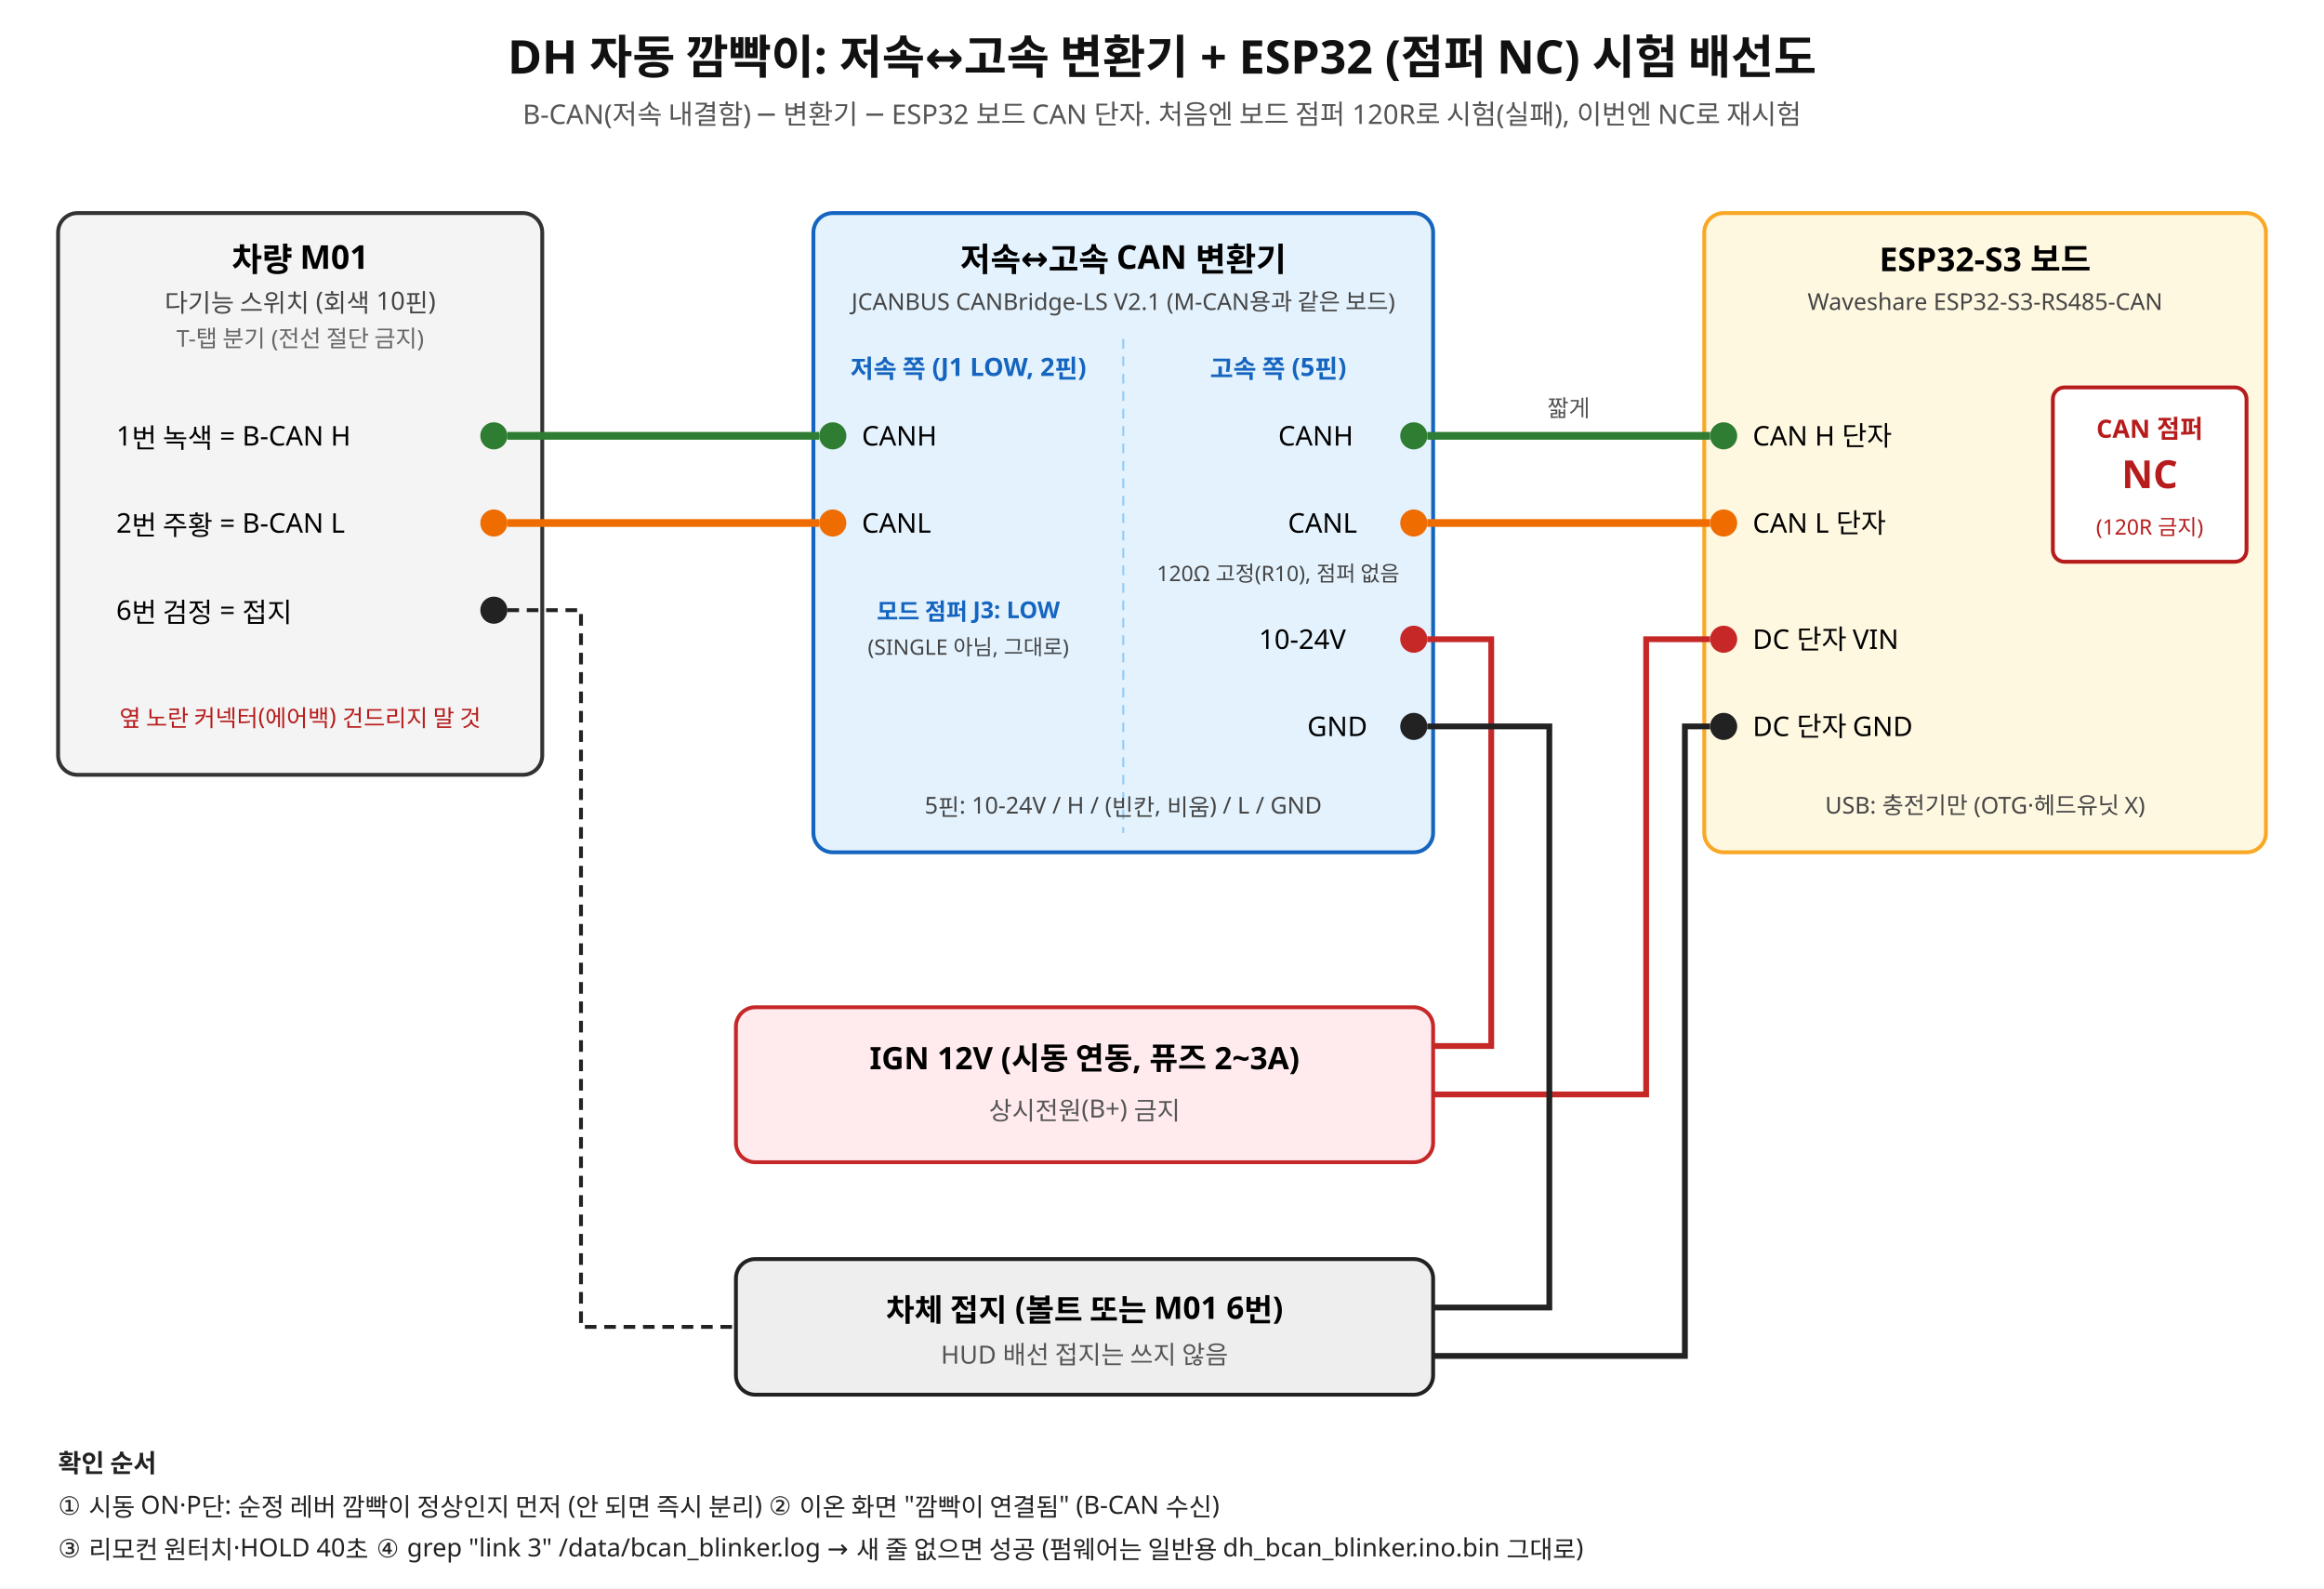
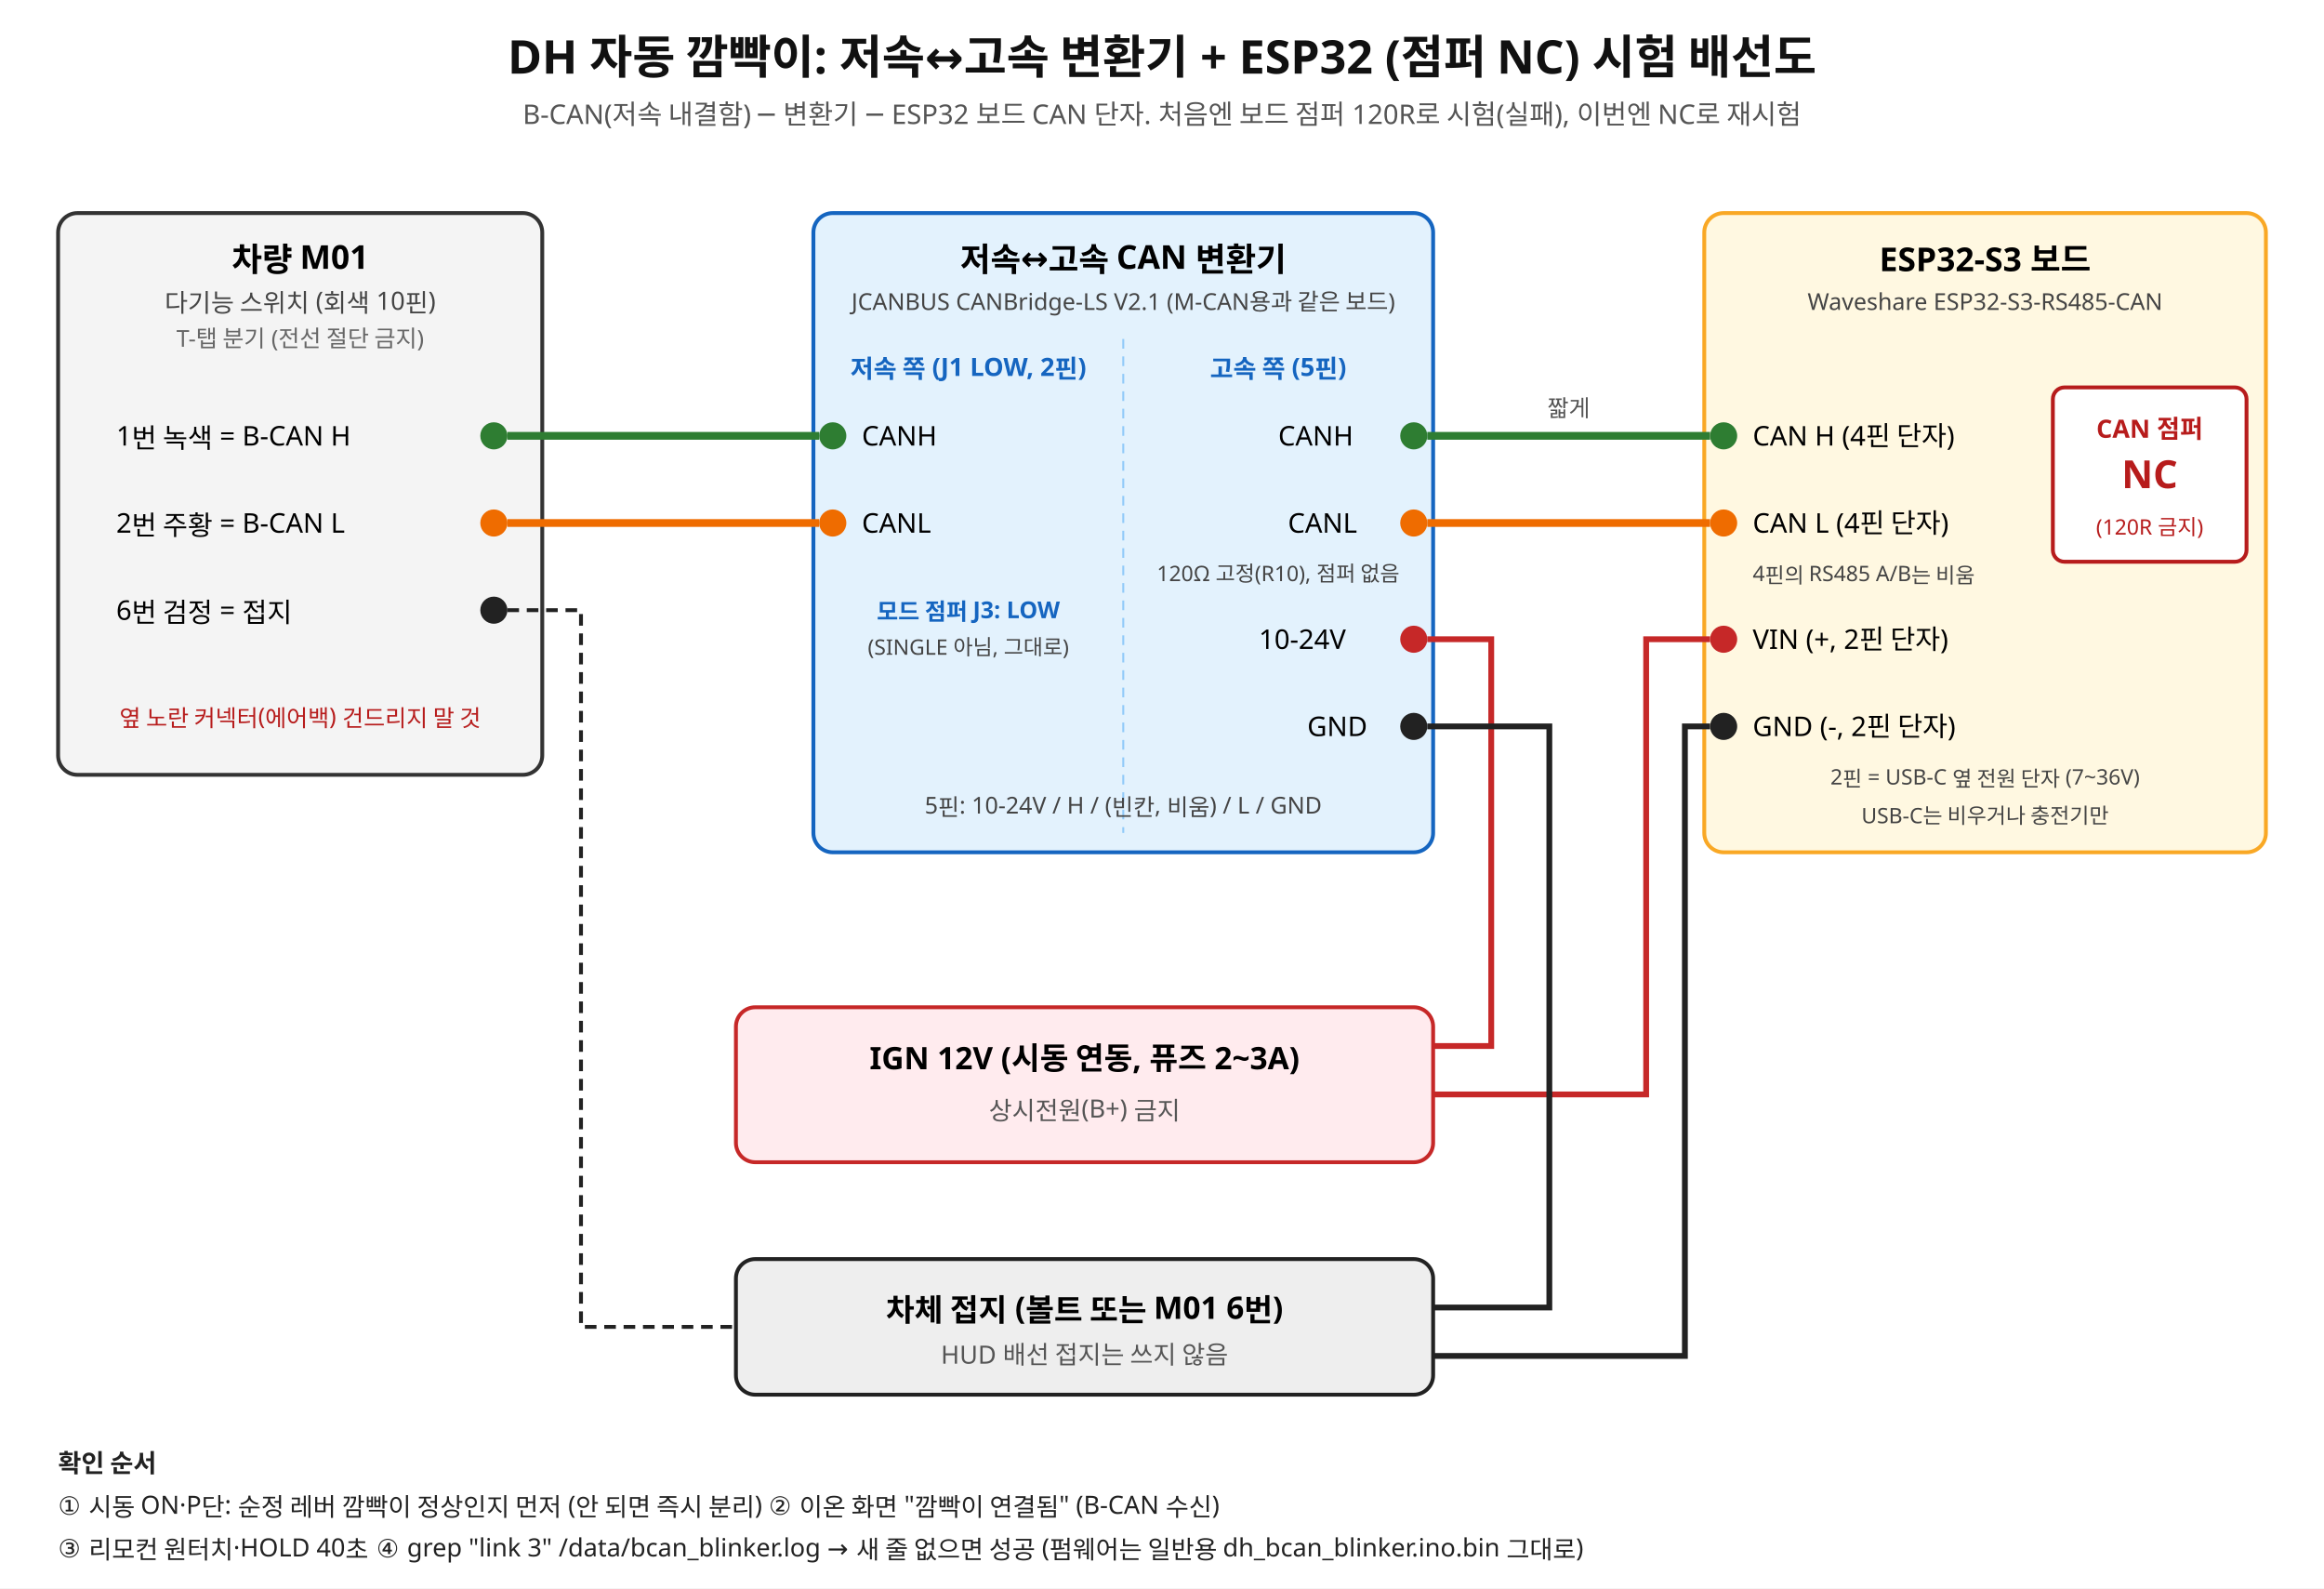
<svg xmlns="http://www.w3.org/2000/svg" viewBox="0 0 1200 820" width="1200" height="820" font-family="'NanumGothic','Noto Sans KR','Malgun Gothic','Apple SD Gothic Neo',sans-serif">
  <rect width="1200" height="820" fill="#ffffff" />
  <text x="600" y="38" text-anchor="middle" font-size="24" font-weight="700" fill="#111">DH 자동 깜빡이: 저속↔고속 변환기 + ESP32 (점퍼 NC) 시험 배선도</text>
  <text x="600" y="64" text-anchor="middle" font-size="14" fill="#555">B-CAN(저속 내결함) ─ 변환기 ─ ESP32 보드 CAN 단자. 처음엔 보드 점퍼 120R로 시험(실패), 이번엔 NC로 재시험</text>
  <rect x="30" y="110" width="250" height="290" rx="10" fill="#f4f4f4" stroke="#333" stroke-width="2" />
  <text x="155" y="140" text-anchor="middle" font-size="17" font-weight="700">차량 M01</text>
  <text x="155" y="161" text-anchor="middle" font-size="13" fill="#444">다기능 스위치 (회색 10핀)</text>
  <text x="155" y="179" text-anchor="middle" font-size="12" fill="#666">T-탭 분기 (전선 절단 금지)</text>
  <g font-size="14">
    <circle cx="255" cy="225" r="7" fill="#2e7d32" />
    <text x="60" y="230">1번 녹색 = B-CAN H</text>
    <circle cx="255" cy="270" r="7" fill="#ef6c00" />
    <text x="60" y="275">2번 주황 = B-CAN L</text>
    <circle cx="255" cy="315" r="7" fill="#222" />
    <text x="60" y="320">6번 검정 = 접지</text>
  </g>
  <text x="155" y="375" text-anchor="middle" font-size="12" fill="#b71c1c">옆 노란 커넥터(에어백) 건드리지 말 것</text>
  <rect x="420" y="110" width="320" height="330" rx="10" fill="#e3f2fd" stroke="#1565c0" stroke-width="2" />
  <text x="580" y="140" text-anchor="middle" font-size="17" font-weight="700">저속↔고속 CAN 변환기</text>
  <text x="580" y="160" text-anchor="middle" font-size="12" fill="#444">JCANBUS CANBridge-LS V2.1 (M-CAN용과 같은 보드)</text>
  <line x1="580" y1="175" x2="580" y2="430" stroke="#90caf9" stroke-dasharray="5,4" />
  <text x="500" y="195" text-anchor="middle" font-size="13" font-weight="700" fill="#1565c0">저속 쪽 (J1 LOW, 2핀)</text>
  <text x="660" y="195" text-anchor="middle" font-size="13" font-weight="700" fill="#1565c0">고속 쪽 (5핀)</text>
  <g font-size="14">
    <circle cx="430" cy="225" r="7" fill="#2e7d32" />
    <text x="445" y="230">CANH</text>
    <circle cx="430" cy="270" r="7" fill="#ef6c00" />
    <text x="445" y="275">CANL</text>
    <circle cx="730" cy="225" r="7" fill="#2e7d32" />
    <text x="660" y="230">CANH</text>
    <circle cx="730" cy="270" r="7" fill="#ef6c00" />
    <text x="665" y="275">CANL</text>
    <circle cx="730" cy="330" r="7" fill="#c62828" />
    <text x="650" y="335">10-24V</text>
    <circle cx="730" cy="375" r="7" fill="#222" />
    <text x="675" y="380">GND</text>
  </g>
  <text x="500" y="320" text-anchor="middle" font-size="12" font-weight="700" fill="#1565c0">모드 점퍼 J3: LOW</text>
  <text x="500" y="338" text-anchor="middle" font-size="11" fill="#444">(SINGLE 아님, 그대로)</text>
  <text x="660" y="300" text-anchor="middle" font-size="11" fill="#444">120Ω 고정(R10), 점퍼 없음</text>
  <text x="580" y="420" text-anchor="middle" font-size="12" fill="#444">5핀: 10-24V / H / (빈칸, 비움) / L / GND</text>
  <rect x="880" y="110" width="290" height="330" rx="10" fill="#fff8e1" stroke="#f9a825" stroke-width="2" />
  <text x="1025" y="140" text-anchor="middle" font-size="17" font-weight="700">ESP32-S3 보드</text>
  <text x="1025" y="160" text-anchor="middle" font-size="12" fill="#444">Waveshare ESP32-S3-RS485-CAN</text>
  <g font-size="14">
    <circle cx="890" cy="225" r="7" fill="#2e7d32" />
-     <text x="905" y="230">CAN H 단자</text>
+     <text x="905" y="230">CAN H (4핀 단자)</text>
    <circle cx="890" cy="270" r="7" fill="#ef6c00" />
-     <text x="905" y="275">CAN L 단자</text>
+     <text x="905" y="275">CAN L (4핀 단자)</text>
    <circle cx="890" cy="330" r="7" fill="#c62828" />
-     <text x="905" y="335">DC 단자 VIN</text>
+     <text x="905" y="335">VIN (+, 2핀 단자)</text>
    <circle cx="890" cy="375" r="7" fill="#222" />
-     <text x="905" y="380">DC 단자 GND</text>
+     <text x="905" y="380">GND (-, 2핀 단자)</text>
  </g>
  <rect x="1060" y="200" width="100" height="90" rx="6" fill="#fff" stroke="#b71c1c" stroke-width="2" />
  <text x="1110" y="226" text-anchor="middle" font-size="13" font-weight="700" fill="#b71c1c">CAN 점퍼</text>
  <text x="1110" y="252" text-anchor="middle" font-size="20" font-weight="700" fill="#b71c1c">NC</text>
  <text x="1110" y="276" text-anchor="middle" font-size="11" fill="#b71c1c">(120R 금지)</text>
-   <text x="1025" y="420" text-anchor="middle" font-size="12" fill="#444">USB: 충전기만 (OTG·헤드유닛 X)</text>
+   <text x="905" y="300" font-size="11" fill="#444">4핀의 RS485 A/B는 비움</text>
+   <text x="1025" y="405" text-anchor="middle" font-size="11" fill="#444">2핀 = USB-C 옆 전원 단자 (7~36V)</text>
+   <text x="1025" y="425" text-anchor="middle" font-size="11" fill="#444">USB-C는 비우거나 충전기만</text>
  <line x1="262" y1="225" x2="423" y2="225" stroke="#2e7d32" stroke-width="4" />
  <line x1="262" y1="270" x2="423" y2="270" stroke="#ef6c00" stroke-width="4" />
  <line x1="737" y1="225" x2="883" y2="225" stroke="#2e7d32" stroke-width="4" />
  <line x1="737" y1="270" x2="883" y2="270" stroke="#ef6c00" stroke-width="4" />
  <text x="810" y="215" text-anchor="middle" font-size="12" fill="#555">짧게</text>
  <rect x="380" y="520" width="360" height="80" rx="10" fill="#ffebee" stroke="#c62828" stroke-width="2" />
  <text x="560" y="552" text-anchor="middle" font-size="16" font-weight="700">IGN 12V (시동 연동, 퓨즈 2~3A)</text>
  <text x="560" y="578" text-anchor="middle" font-size="13" fill="#555">상시전원(B+) 금지</text>
  <path d="M737 330 L770 330 L770 540 L740 540" fill="none" stroke="#c62828" stroke-width="3" />
  <path d="M883 330 L850 330 L850 565 L740 565" fill="none" stroke="#c62828" stroke-width="3" />
  <rect x="380" y="650" width="360" height="70" rx="10" fill="#eeeeee" stroke="#222" stroke-width="2" />
  <text x="560" y="682" text-anchor="middle" font-size="16" font-weight="700">차체 접지 (볼트 또는 M01 6번)</text>
  <text x="560" y="704" text-anchor="middle" font-size="13" fill="#555">HUD 배선 접지는 쓰지 않음</text>
  <path d="M737 375 L800 375 L800 675 L740 675" fill="none" stroke="#222" stroke-width="3" />
  <path d="M883 375 L870 375 L870 700 L740 700" fill="none" stroke="#222" stroke-width="3" />
  <path d="M262 315 L300 315 L300 685 L380 685" fill="none" stroke="#222" stroke-width="2" stroke-dasharray="6,4" />
  <g font-size="13" fill="#222">
    <text x="30" y="760" font-weight="700">확인 순서</text>
    <text x="30" y="782">① 시동 ON·P단: 순정 레버 깜빡이 정상인지 먼저 (안 되면 즉시 분리)  ② 이온 화면 "깜빡이 연결됨" (B-CAN 수신)</text>
    <text x="30" y="804">③ 리모컨 원터치·HOLD 40초  ④ grep "link 3" /data/bcan_blinker.log → 새 줄 없으면 성공 (펌웨어는 일반용 dh_bcan_blinker.ino.bin 그대로)</text>
  </g>
</svg>
